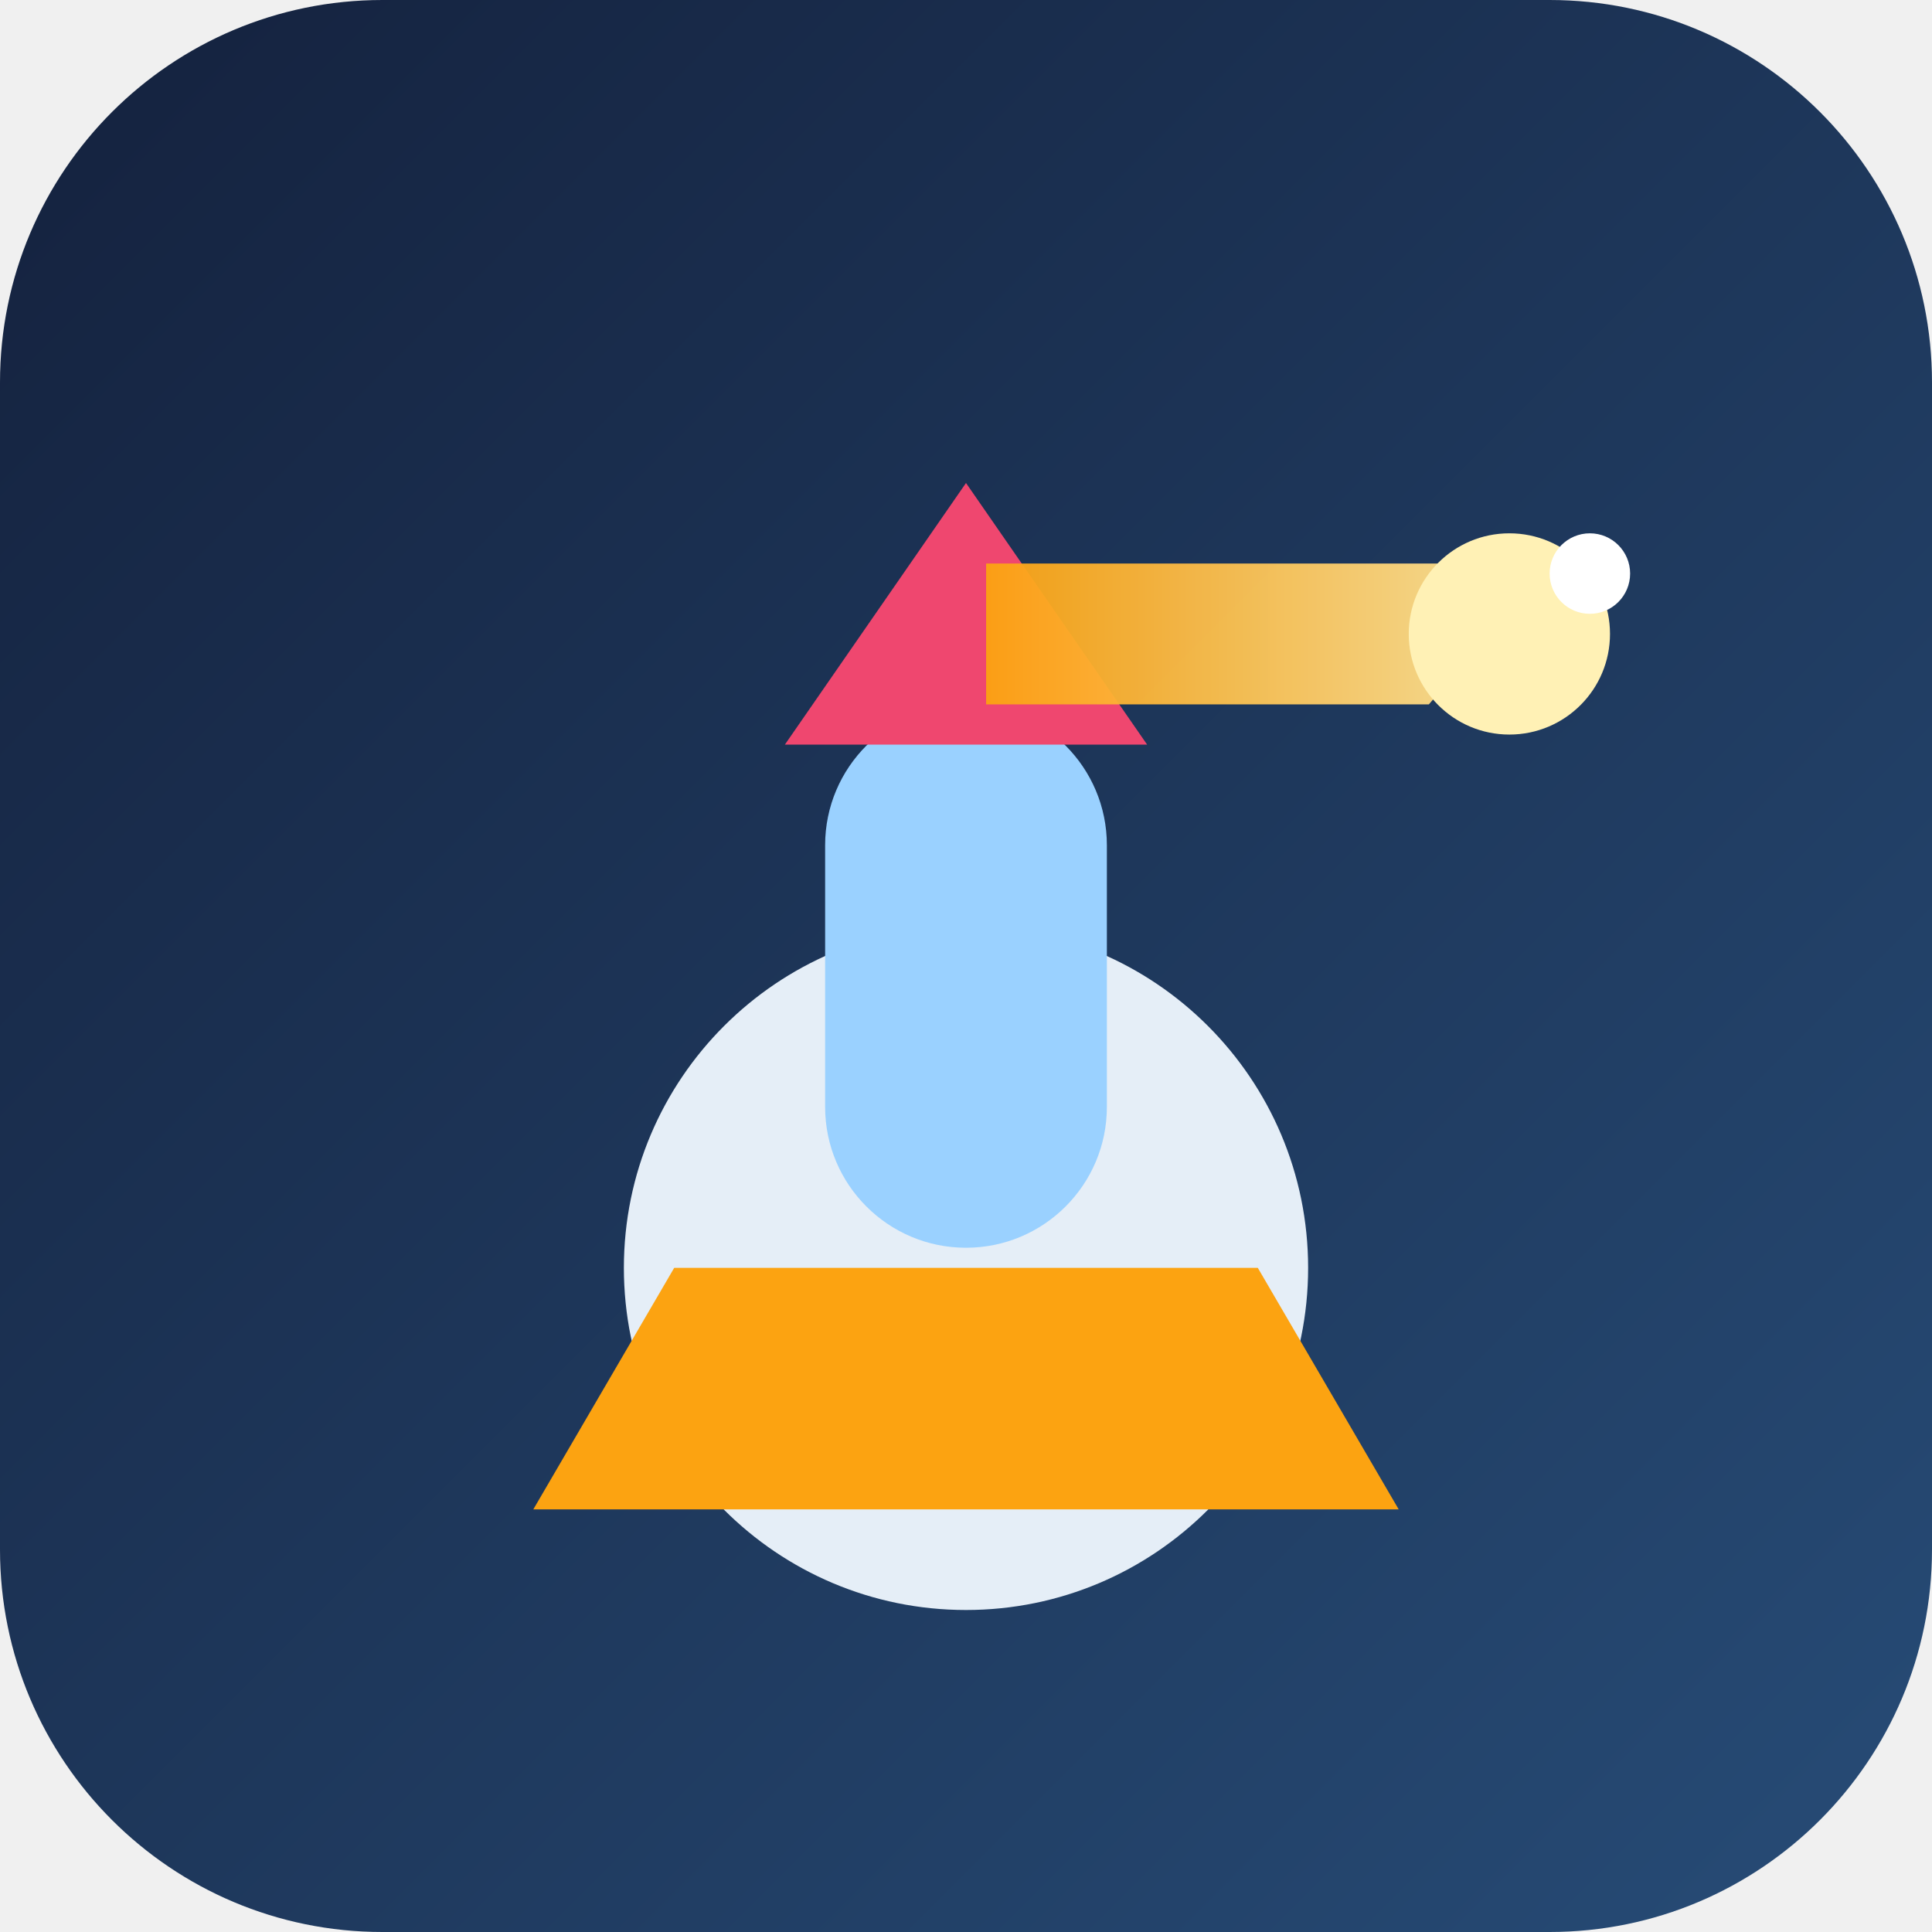
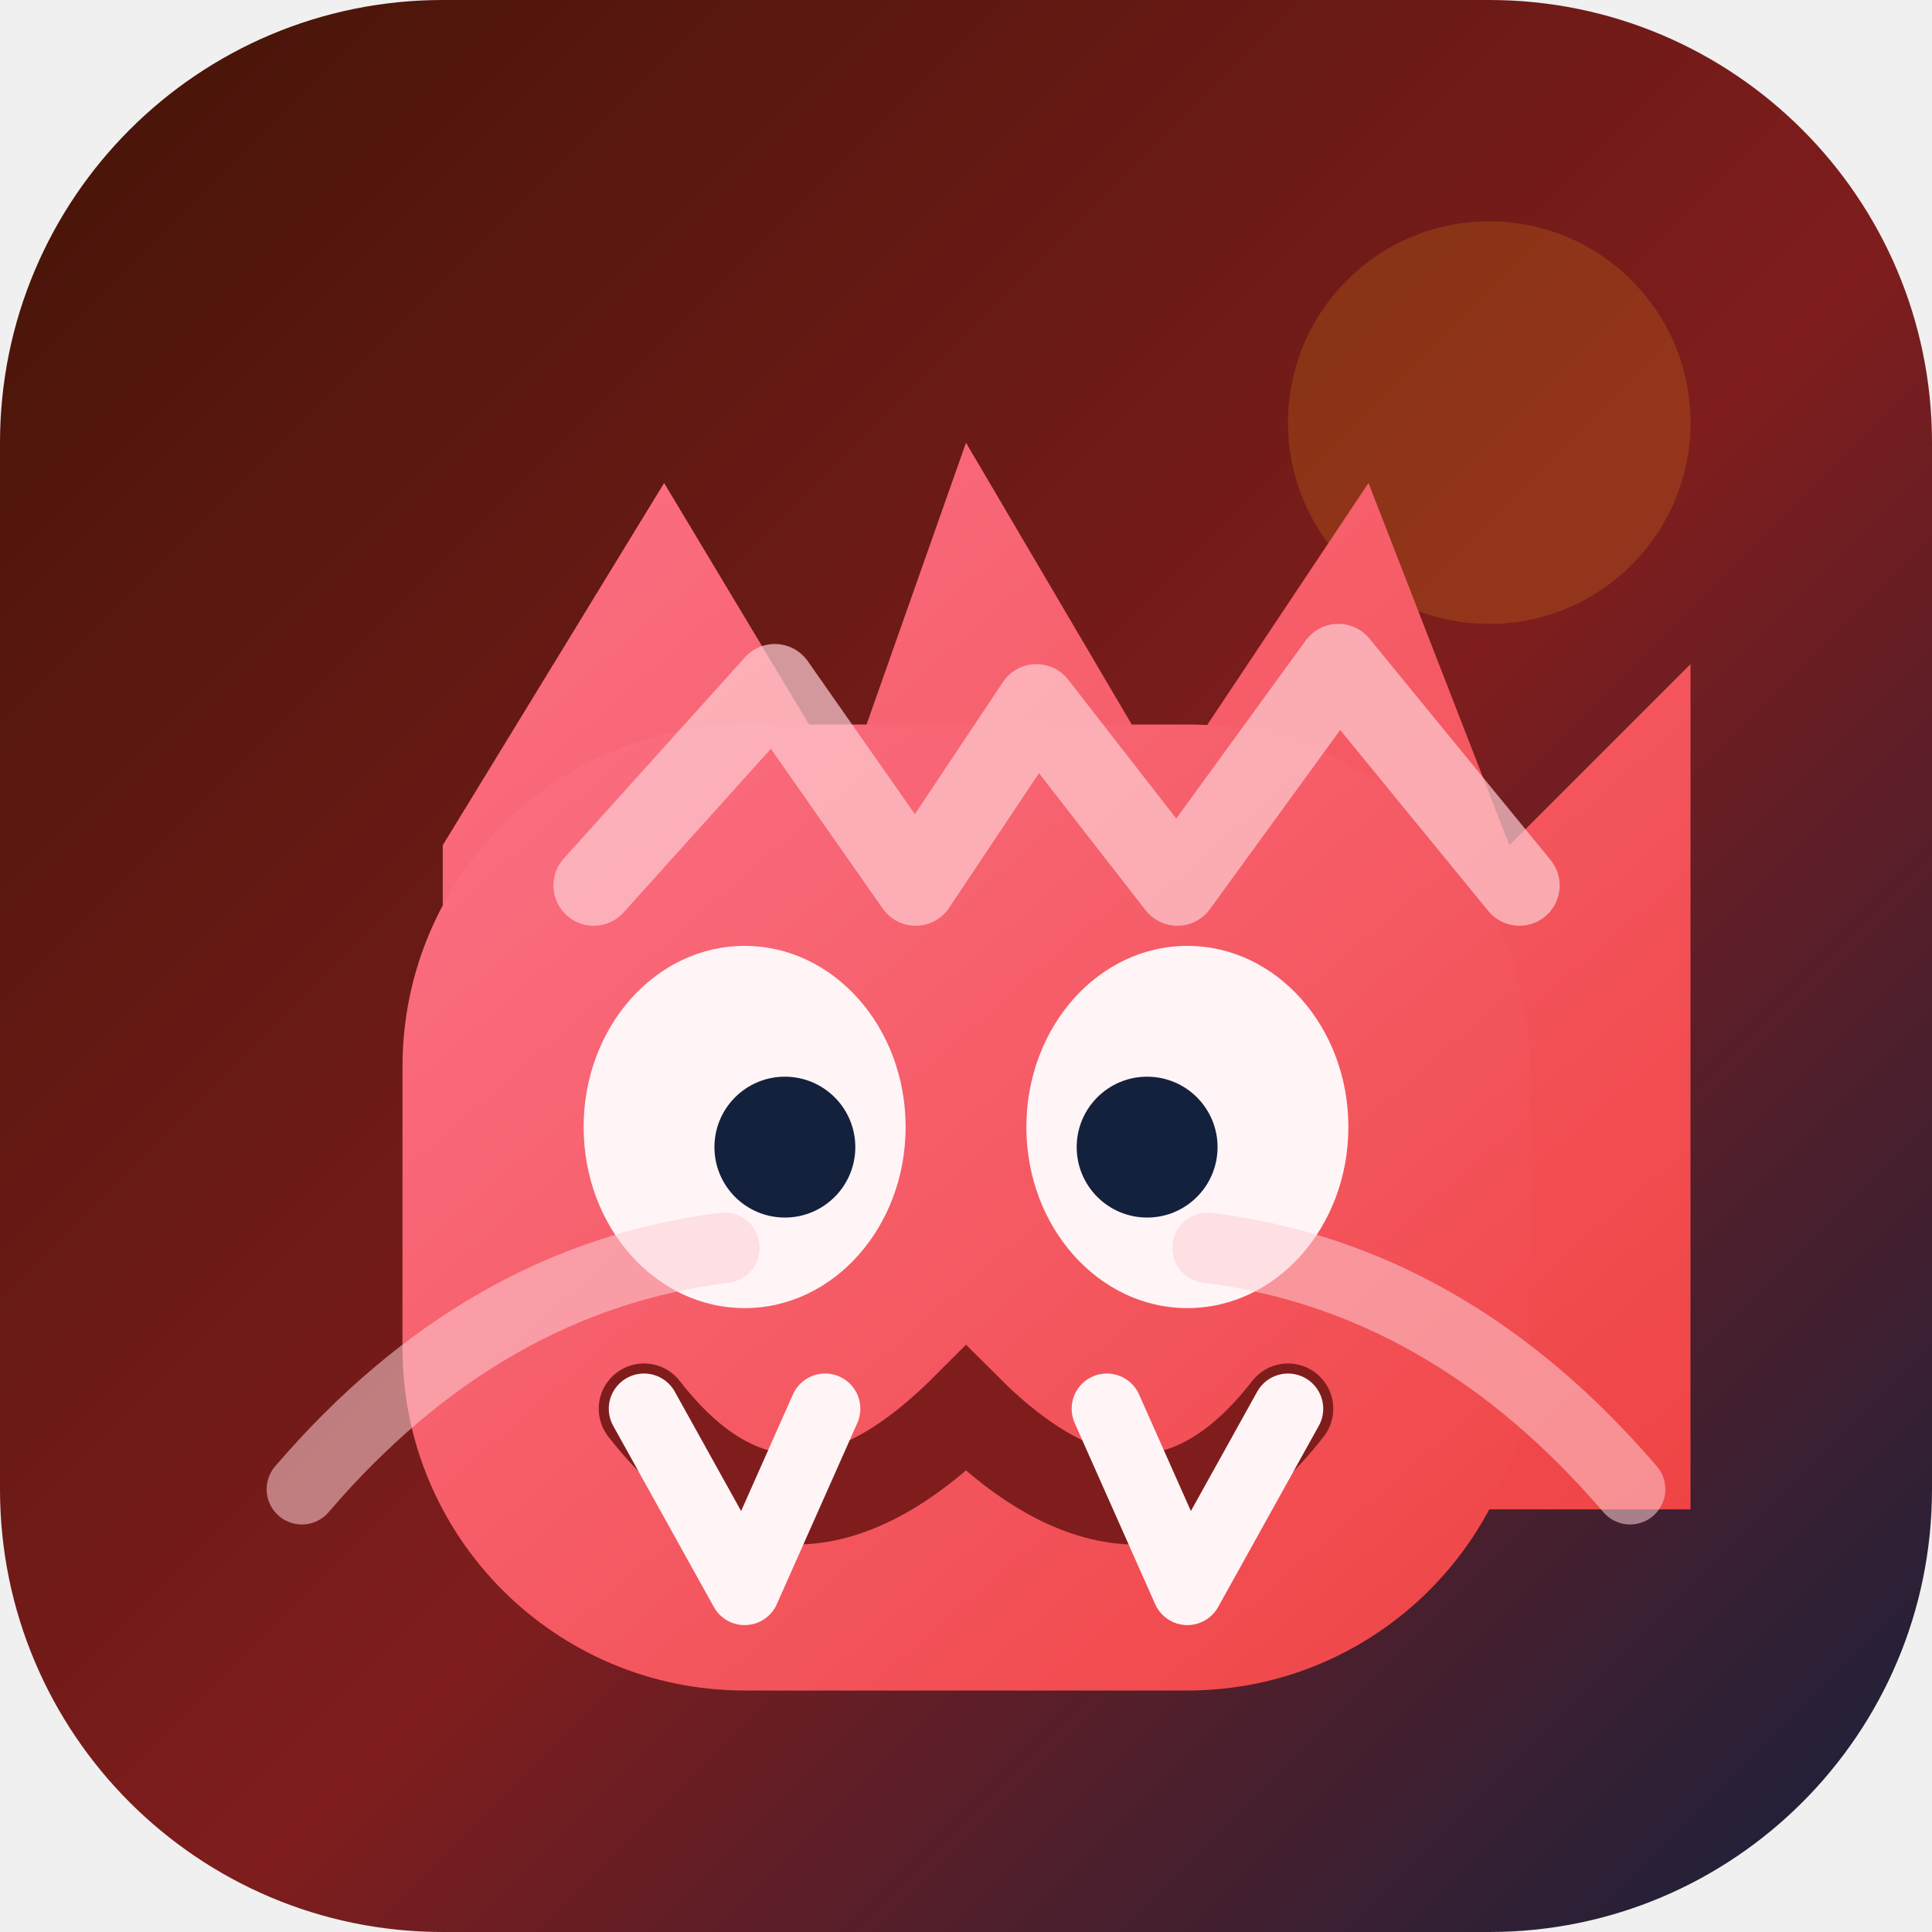
<svg xmlns="http://www.w3.org/2000/svg" viewBox="0 0 192 192">
  <defs>
    <linearGradient id="bg" x1="0%" x2="100%" y1="0%" y2="100%">
-       <stop offset="0%" stop-color="#14213d" />
-       <stop offset="100%" stop-color="#274c77" />
+       <stop offset="0%" stop-color="#431407" />
+       <stop offset="55%" stop-color="#7f1d1d" />
+       <stop offset="100%" stop-color="#14213d" />
    </linearGradient>
-     <linearGradient id="beam" x1="0%" x2="100%" y1="50%" y2="50%">
-       <stop offset="0%" stop-color="#fca311" />
-       <stop offset="100%" stop-color="#ffe8a3" />
+     <linearGradient id="face" x1="0%" x2="100%" y1="0%" y2="100%">
+       <stop offset="0%" stop-color="#fb7185" />
+       <stop offset="100%" stop-color="#ef4444" />
    </linearGradient>
  </defs>
-   <rect width="192" height="192" rx="38" fill="url(#bg)" />
-   <circle cx="96" cy="126" r="34" fill="#e5eef7" />
-   <rect x="82" y="70" width="28" height="54" rx="14" fill="#9ad1ff" />
-   <path d="M67 126h58l14 24H53z" fill="#fca311" />
-   <path d="M96 48l18 26H78z" fill="#ef476f" />
-   <path d="M98 56h56l-12 14h-44z" fill="url(#beam)" opacity=".95" />
-   <circle cx="150" cy="63" r="10" fill="#fff1b5" />
-   <circle cx="158" cy="57" r="4" fill="#ffffff" />
+   <rect width="192" height="192" rx="44" fill="url(#bg)" />
+   <circle cx="148" cy="42" r="20" fill="#fca311" opacity=".18" />
+   <path d="M44 84 66 48l18 30 12-34 20 34 20-30 14 36 18-18v84H44z" fill="url(#face)" />
+   <rect x="40" y="72" width="112" height="96" rx="34" fill="url(#face)" />
+   <path d="M59 88l18-20 14 20 12-18 14 18 16-22 18 22" fill="none" stroke="#fecdd3" stroke-linecap="round" stroke-linejoin="round" stroke-width="8" opacity=".7" />
+   <ellipse cx="74" cy="112" rx="16" ry="18" fill="#fff5f7" />
+   <ellipse cx="118" cy="112" rx="16" ry="18" fill="#fff5f7" />
+   <circle cx="78" cy="114" r="7" fill="#14213d" />
+   <circle cx="114" cy="114" r="7" fill="#14213d" />
+   <path d="M64 140q14 18 32 0 18 18 32 0" fill="none" stroke="#7f1d1d" stroke-linecap="round" stroke-width="9" />
+   <path d="M64 140l10 18 8-18m28 0 8 18 10-18" fill="none" stroke="#fff5f7" stroke-linecap="round" stroke-linejoin="round" stroke-width="7" />
+   <path d="M30 148c12-14 26-22 42-24m90 24c-12-14-26-22-42-24" fill="none" stroke="#fecdd3" stroke-linecap="round" stroke-width="7" opacity=".55" />
</svg>
